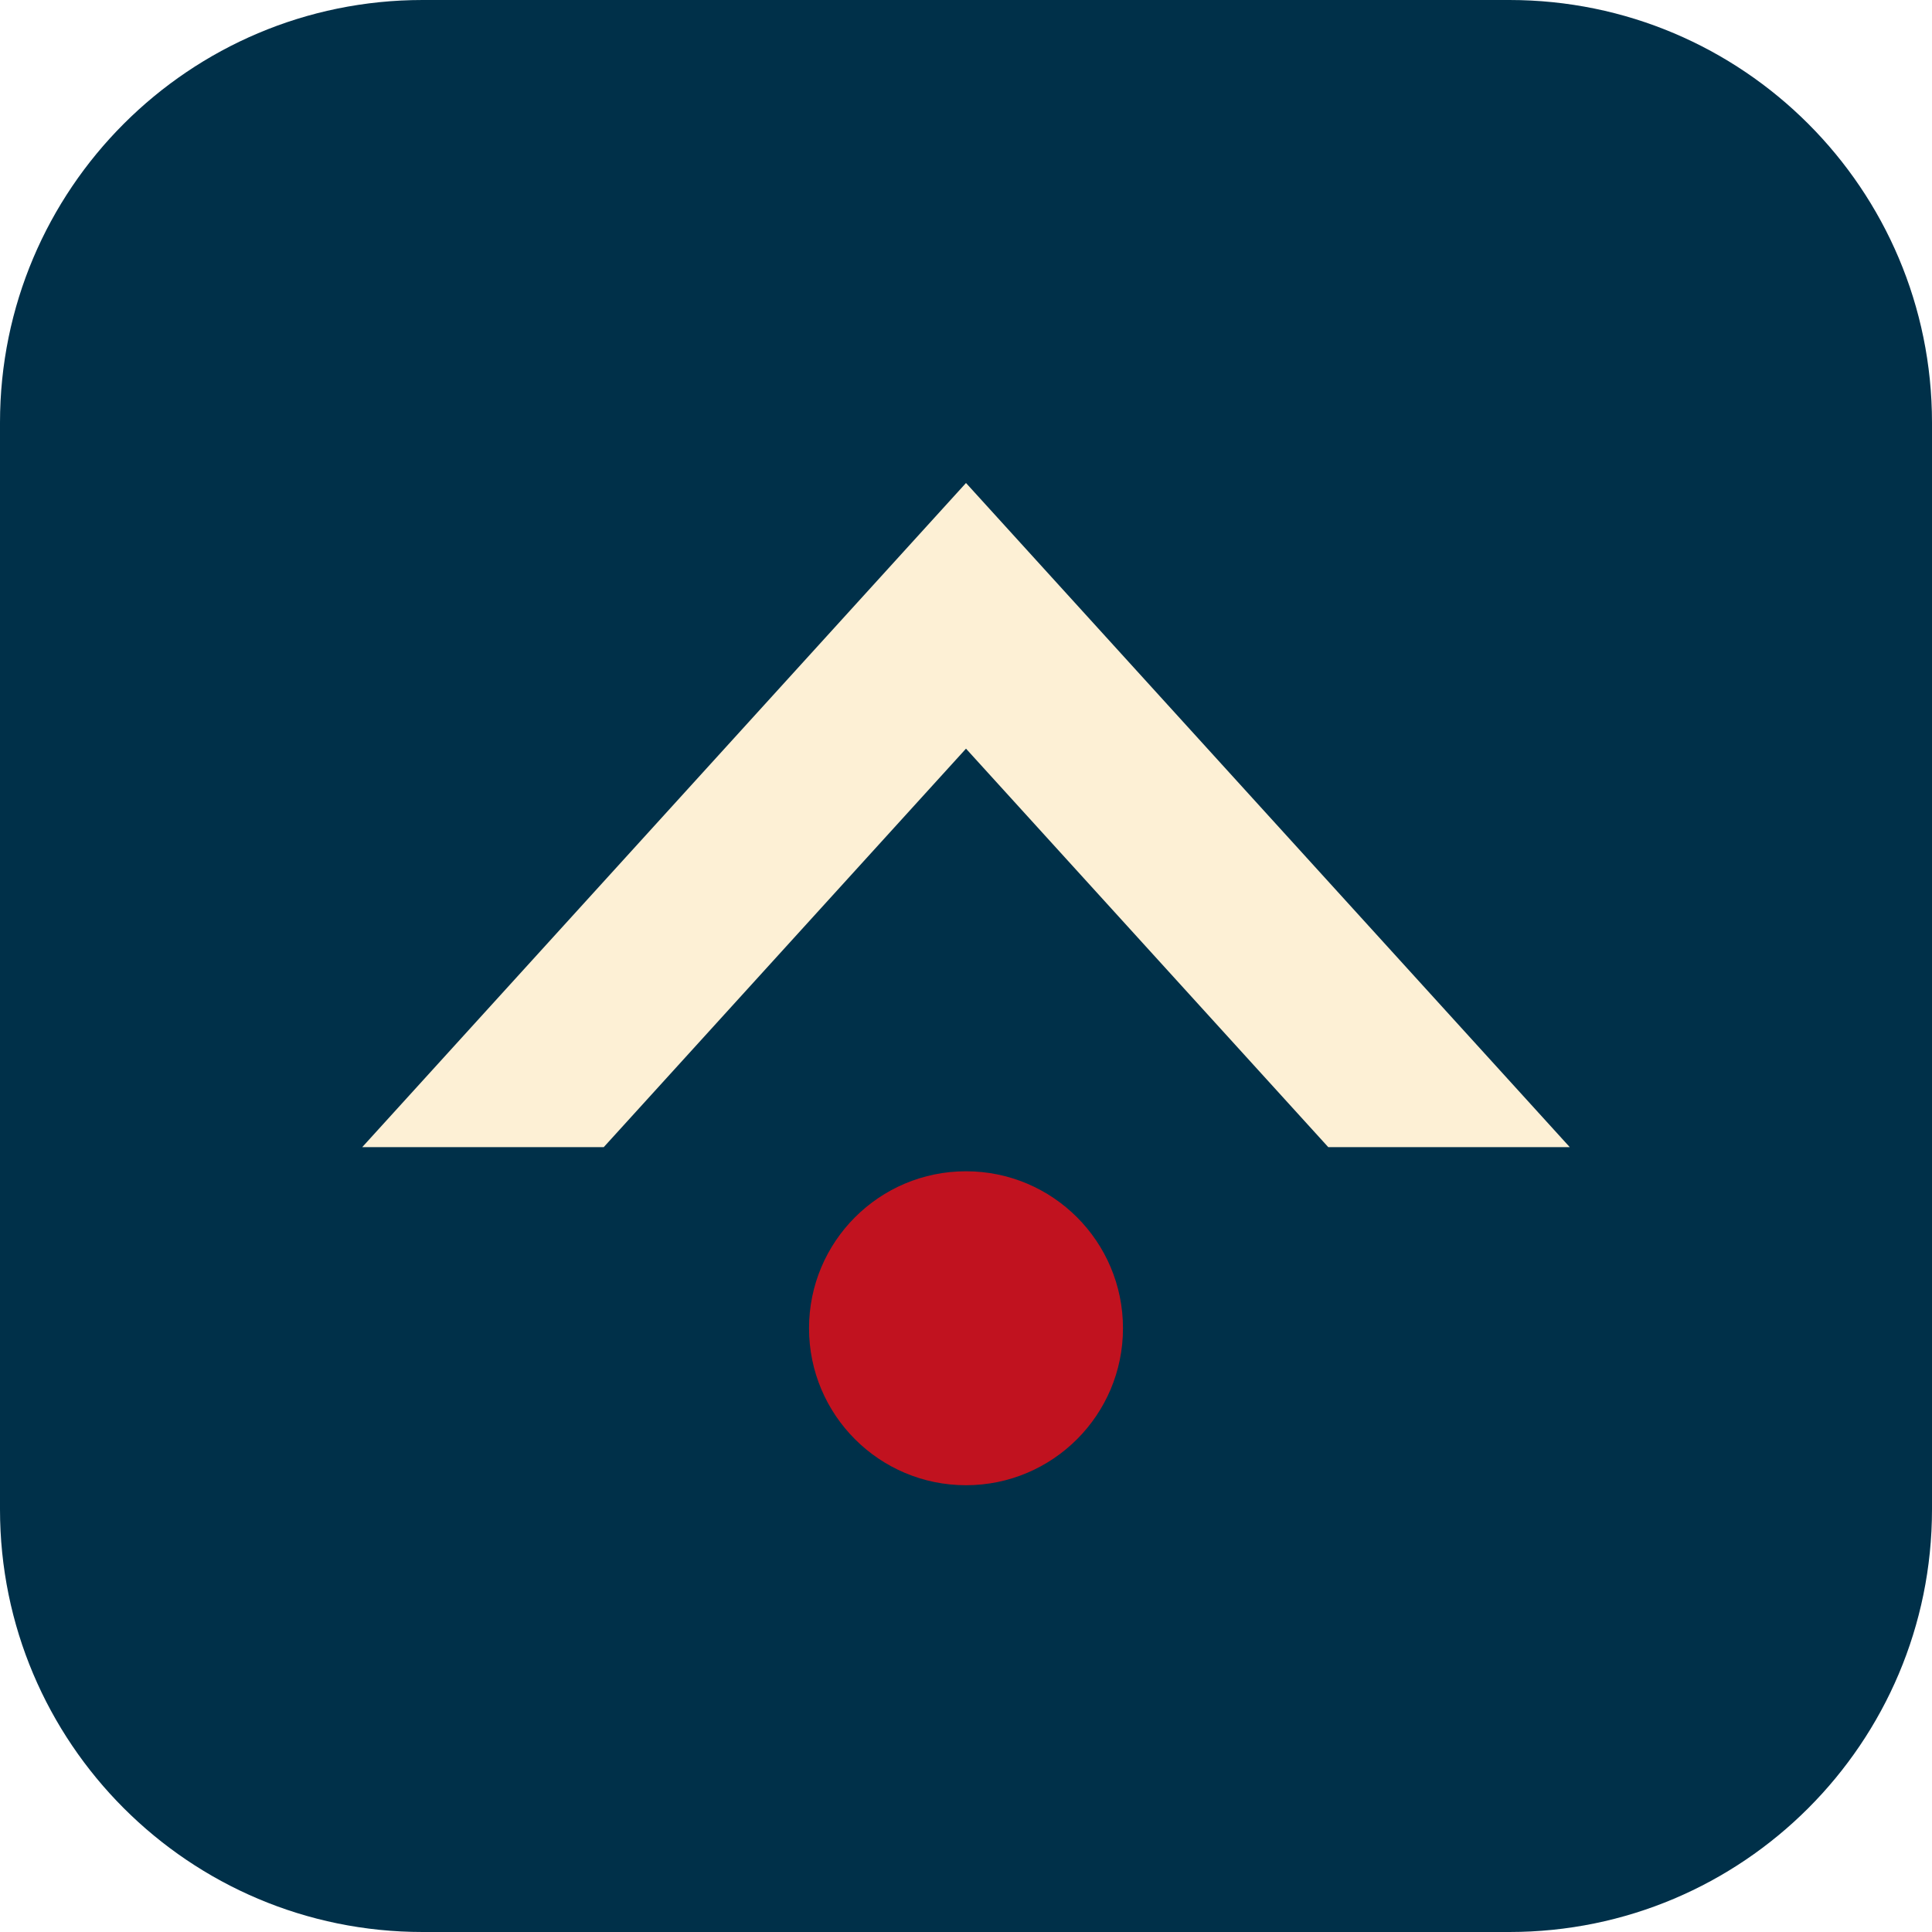
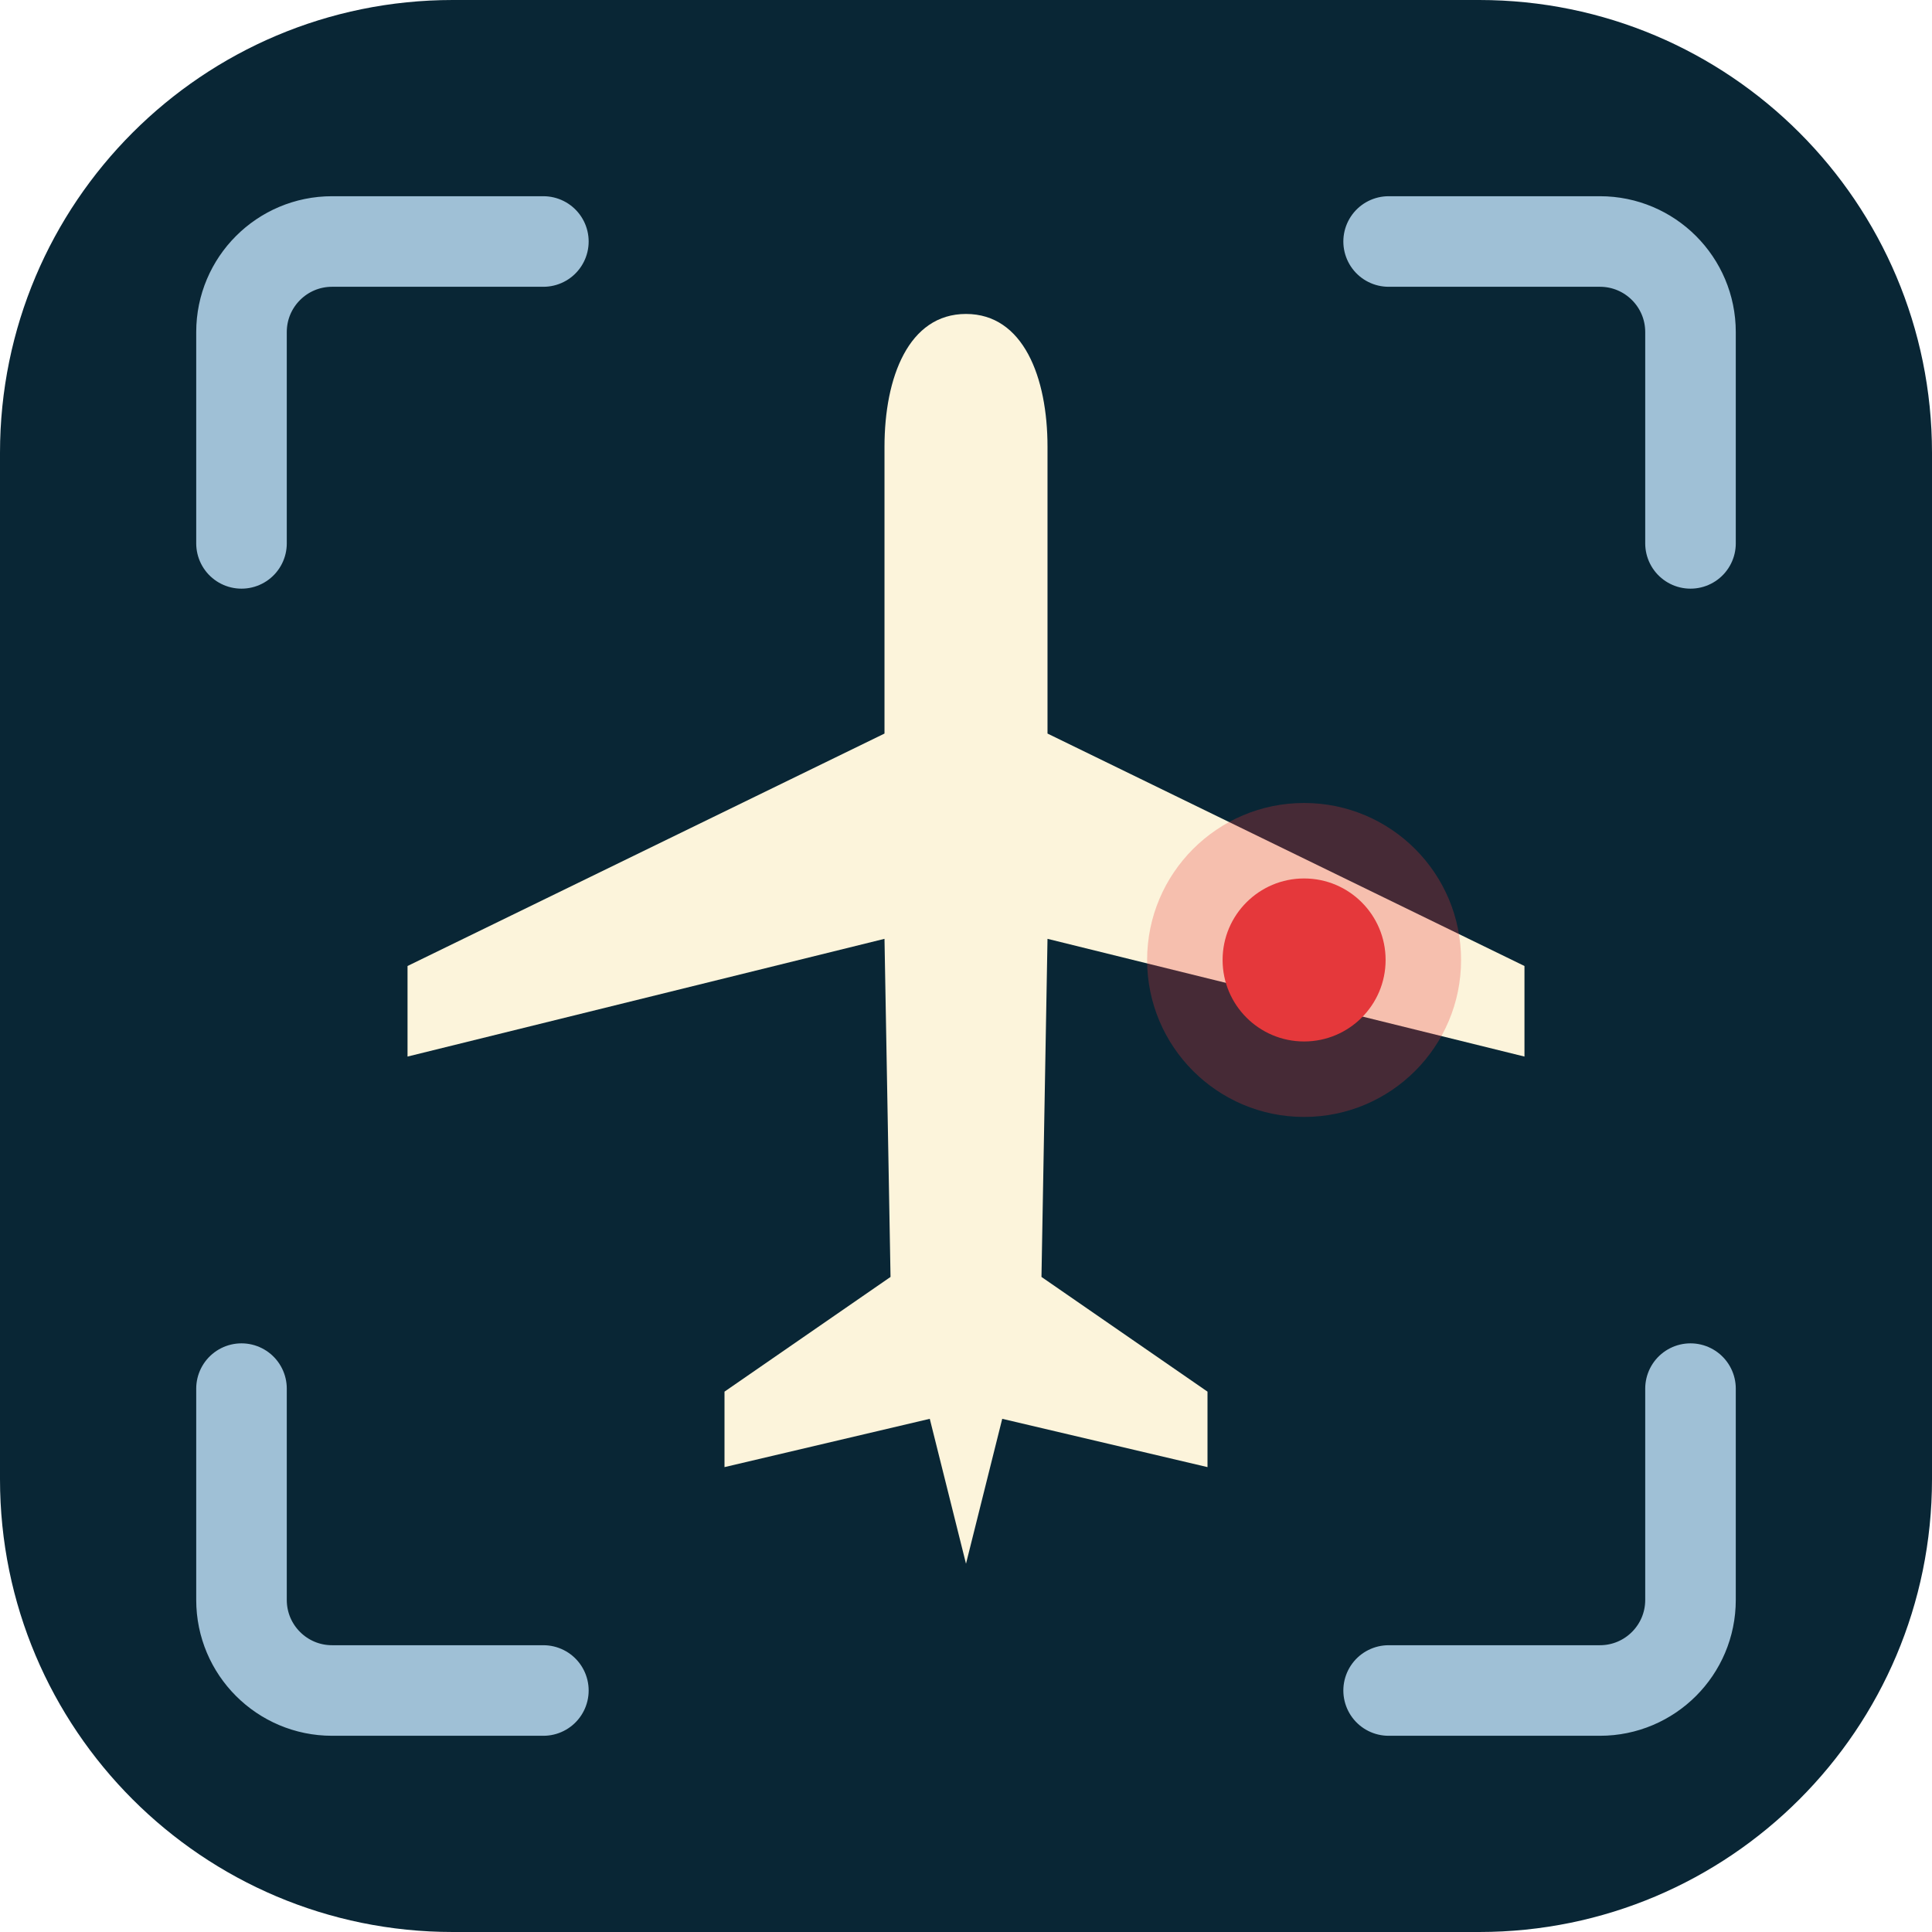
<svg xmlns="http://www.w3.org/2000/svg" viewBox="0 0 32 32">
-   <rect width="32" height="32" rx="7" fill="#003049" />
-   <path d="M6 19l10-11 10 11-4 0-6-6.6L10 19z" fill="#FDF0D5" />
-   <circle cx="16" cy="22" r="2.6" fill="#C1121F" />
+   <rect width="32" height="32" rx="7.5" fill="#092635" />
+   <path d="M4 9V5.5A1.5 1.5 0 0 1 5.5 4H9M23 4h3.5A1.5 1.5 0 0 1 28 5.5V9M28 23v3.5a1.5 1.5 0 0 1-1.5 1.5H23M9 28H5.5A1.5 1.5 0 0 1 4 26.5V23" fill="none" stroke="#9FC0D6" stroke-width="1.5" stroke-linecap="round" />
+   <path d="M16 5.2c.95 0 1.35 1.05 1.35 2.2v4.75l7.9 3.85v1.5l-7.9-1.95-.1 5.6 2.75 1.9v1.25l-3.4-.8L16 25.9l-.6-2.4-3.4.8v-1.25l2.75-1.9-.1-5.6-7.9 1.95v-1.5l7.9-3.85V7.4c0-1.15.4-2.2 1.35-2.2z" fill="#FCF4DB" />
+   <circle cx="21.6" cy="15.9" r="2.6" fill="#E5383B" fill-opacity=".28" />
+   <circle cx="21.6" cy="15.9" r="1.35" fill="#E5383B" />
</svg>
